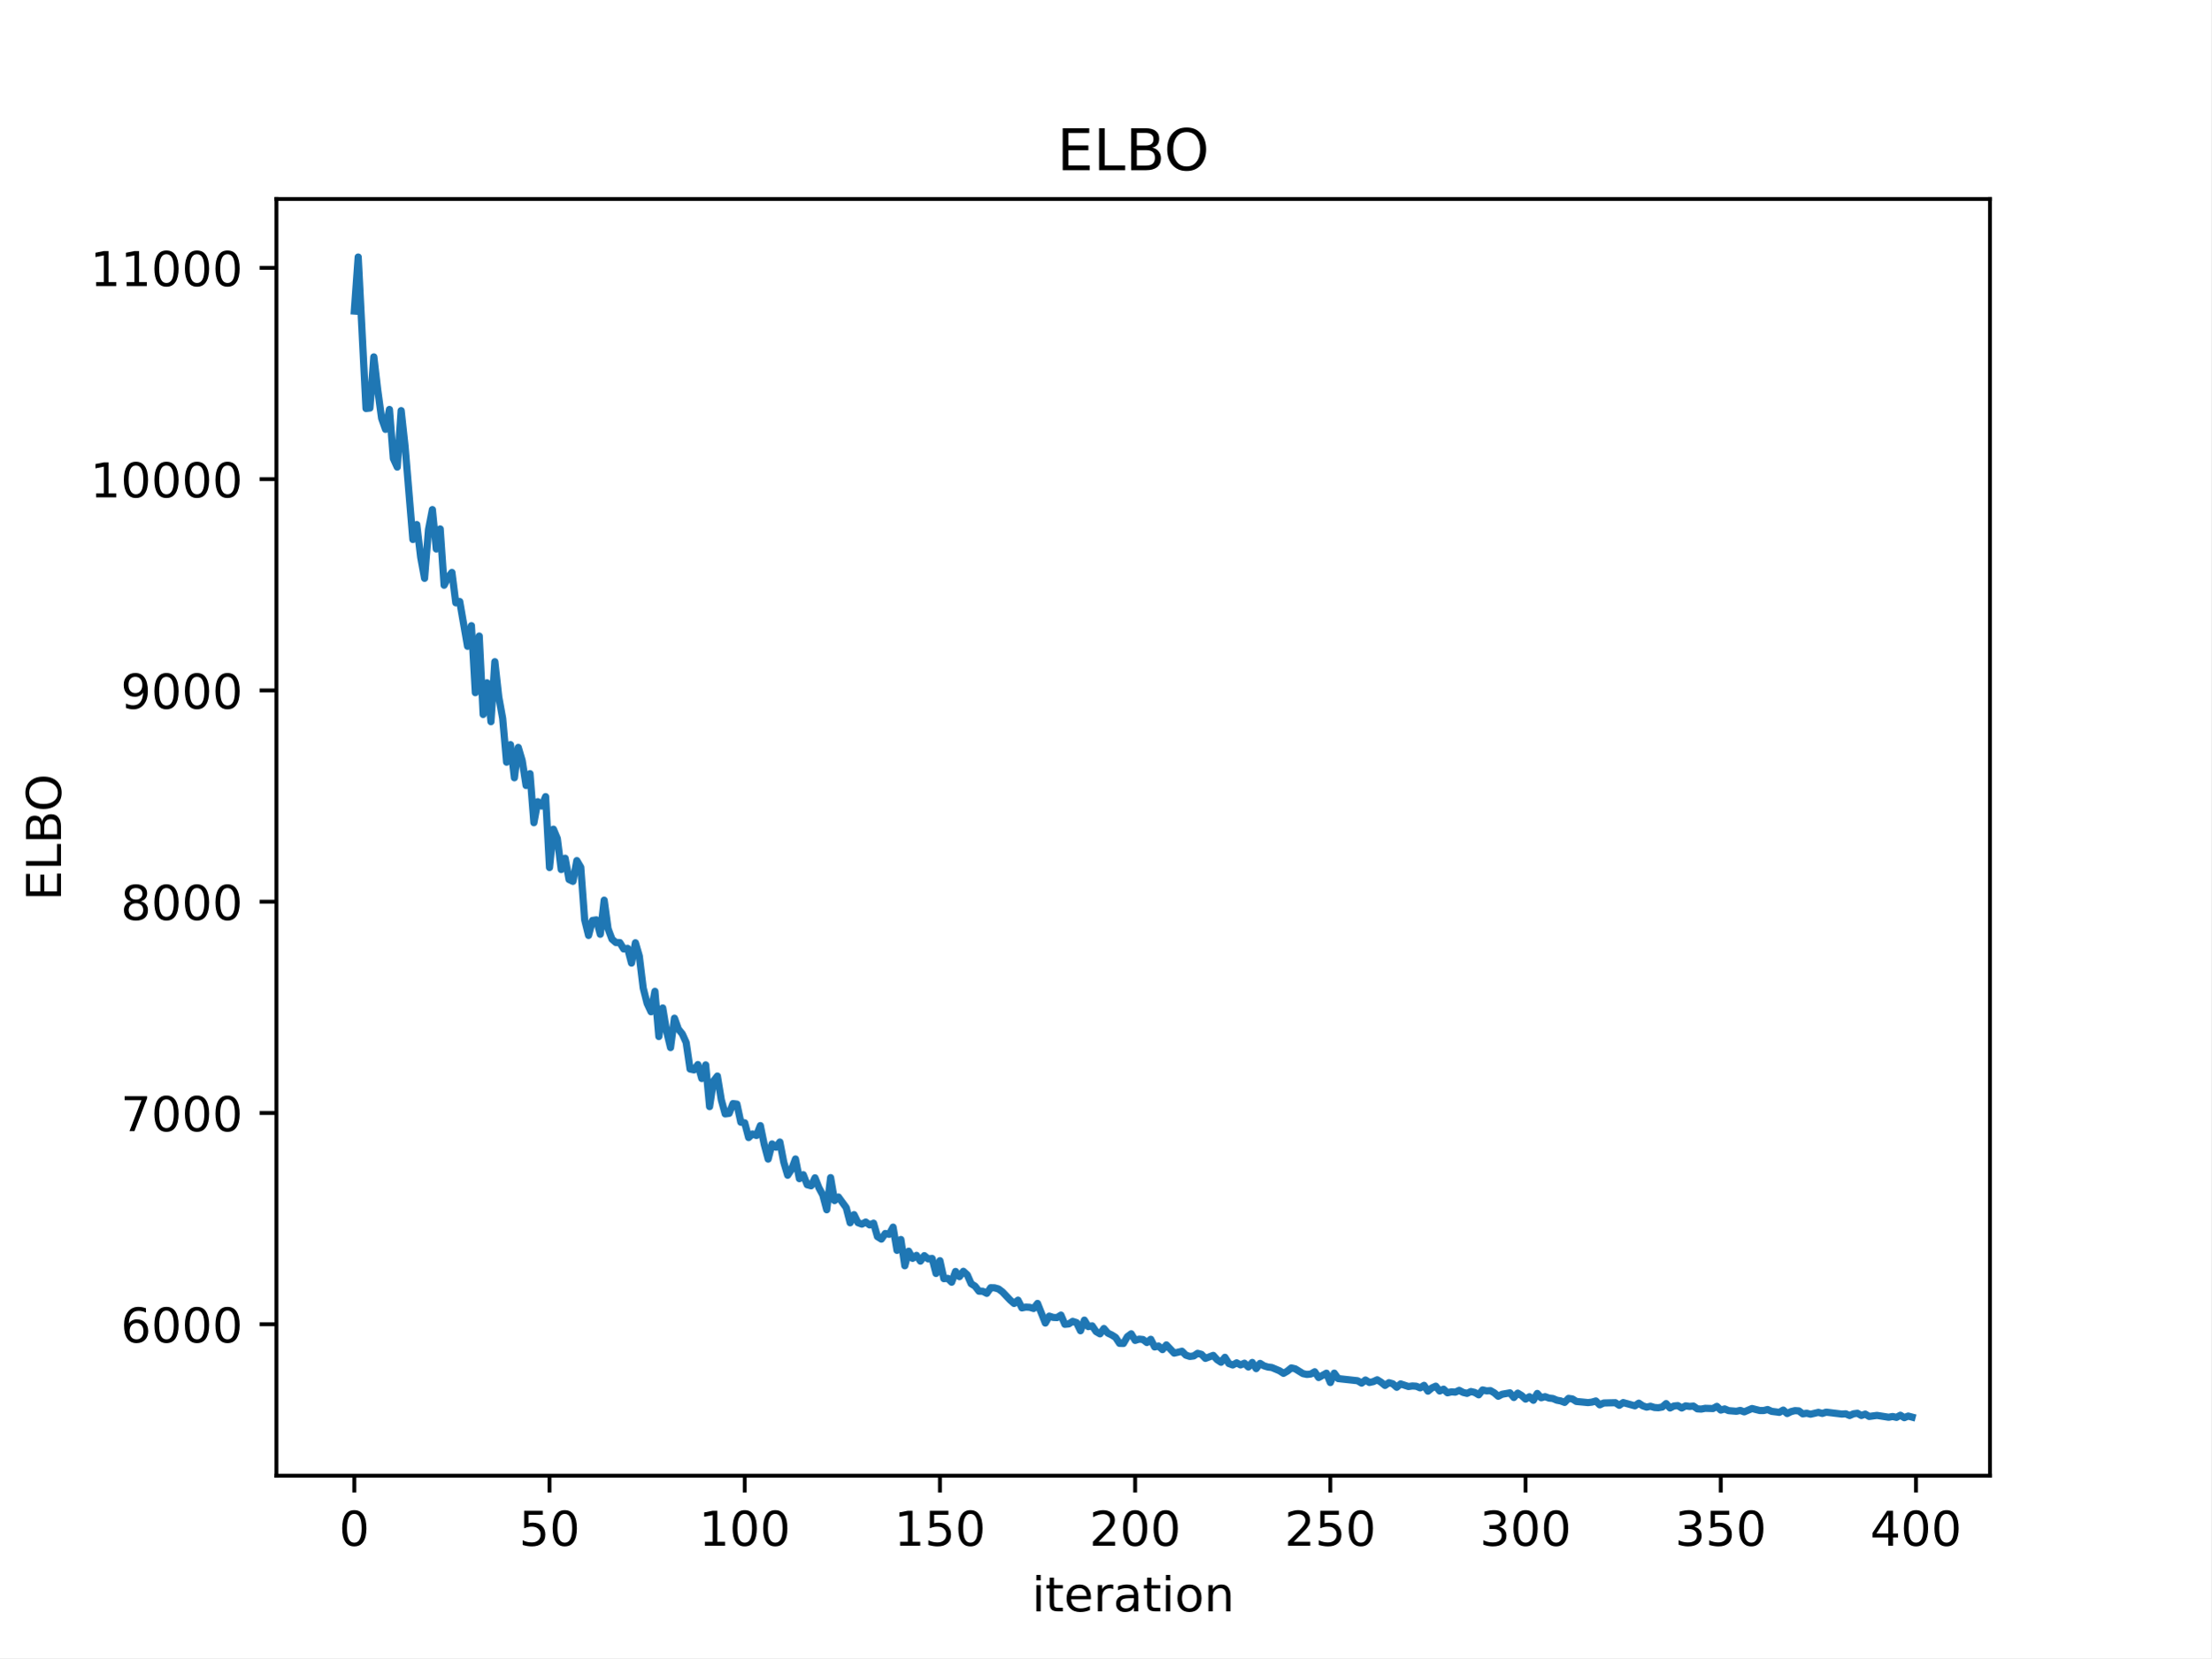
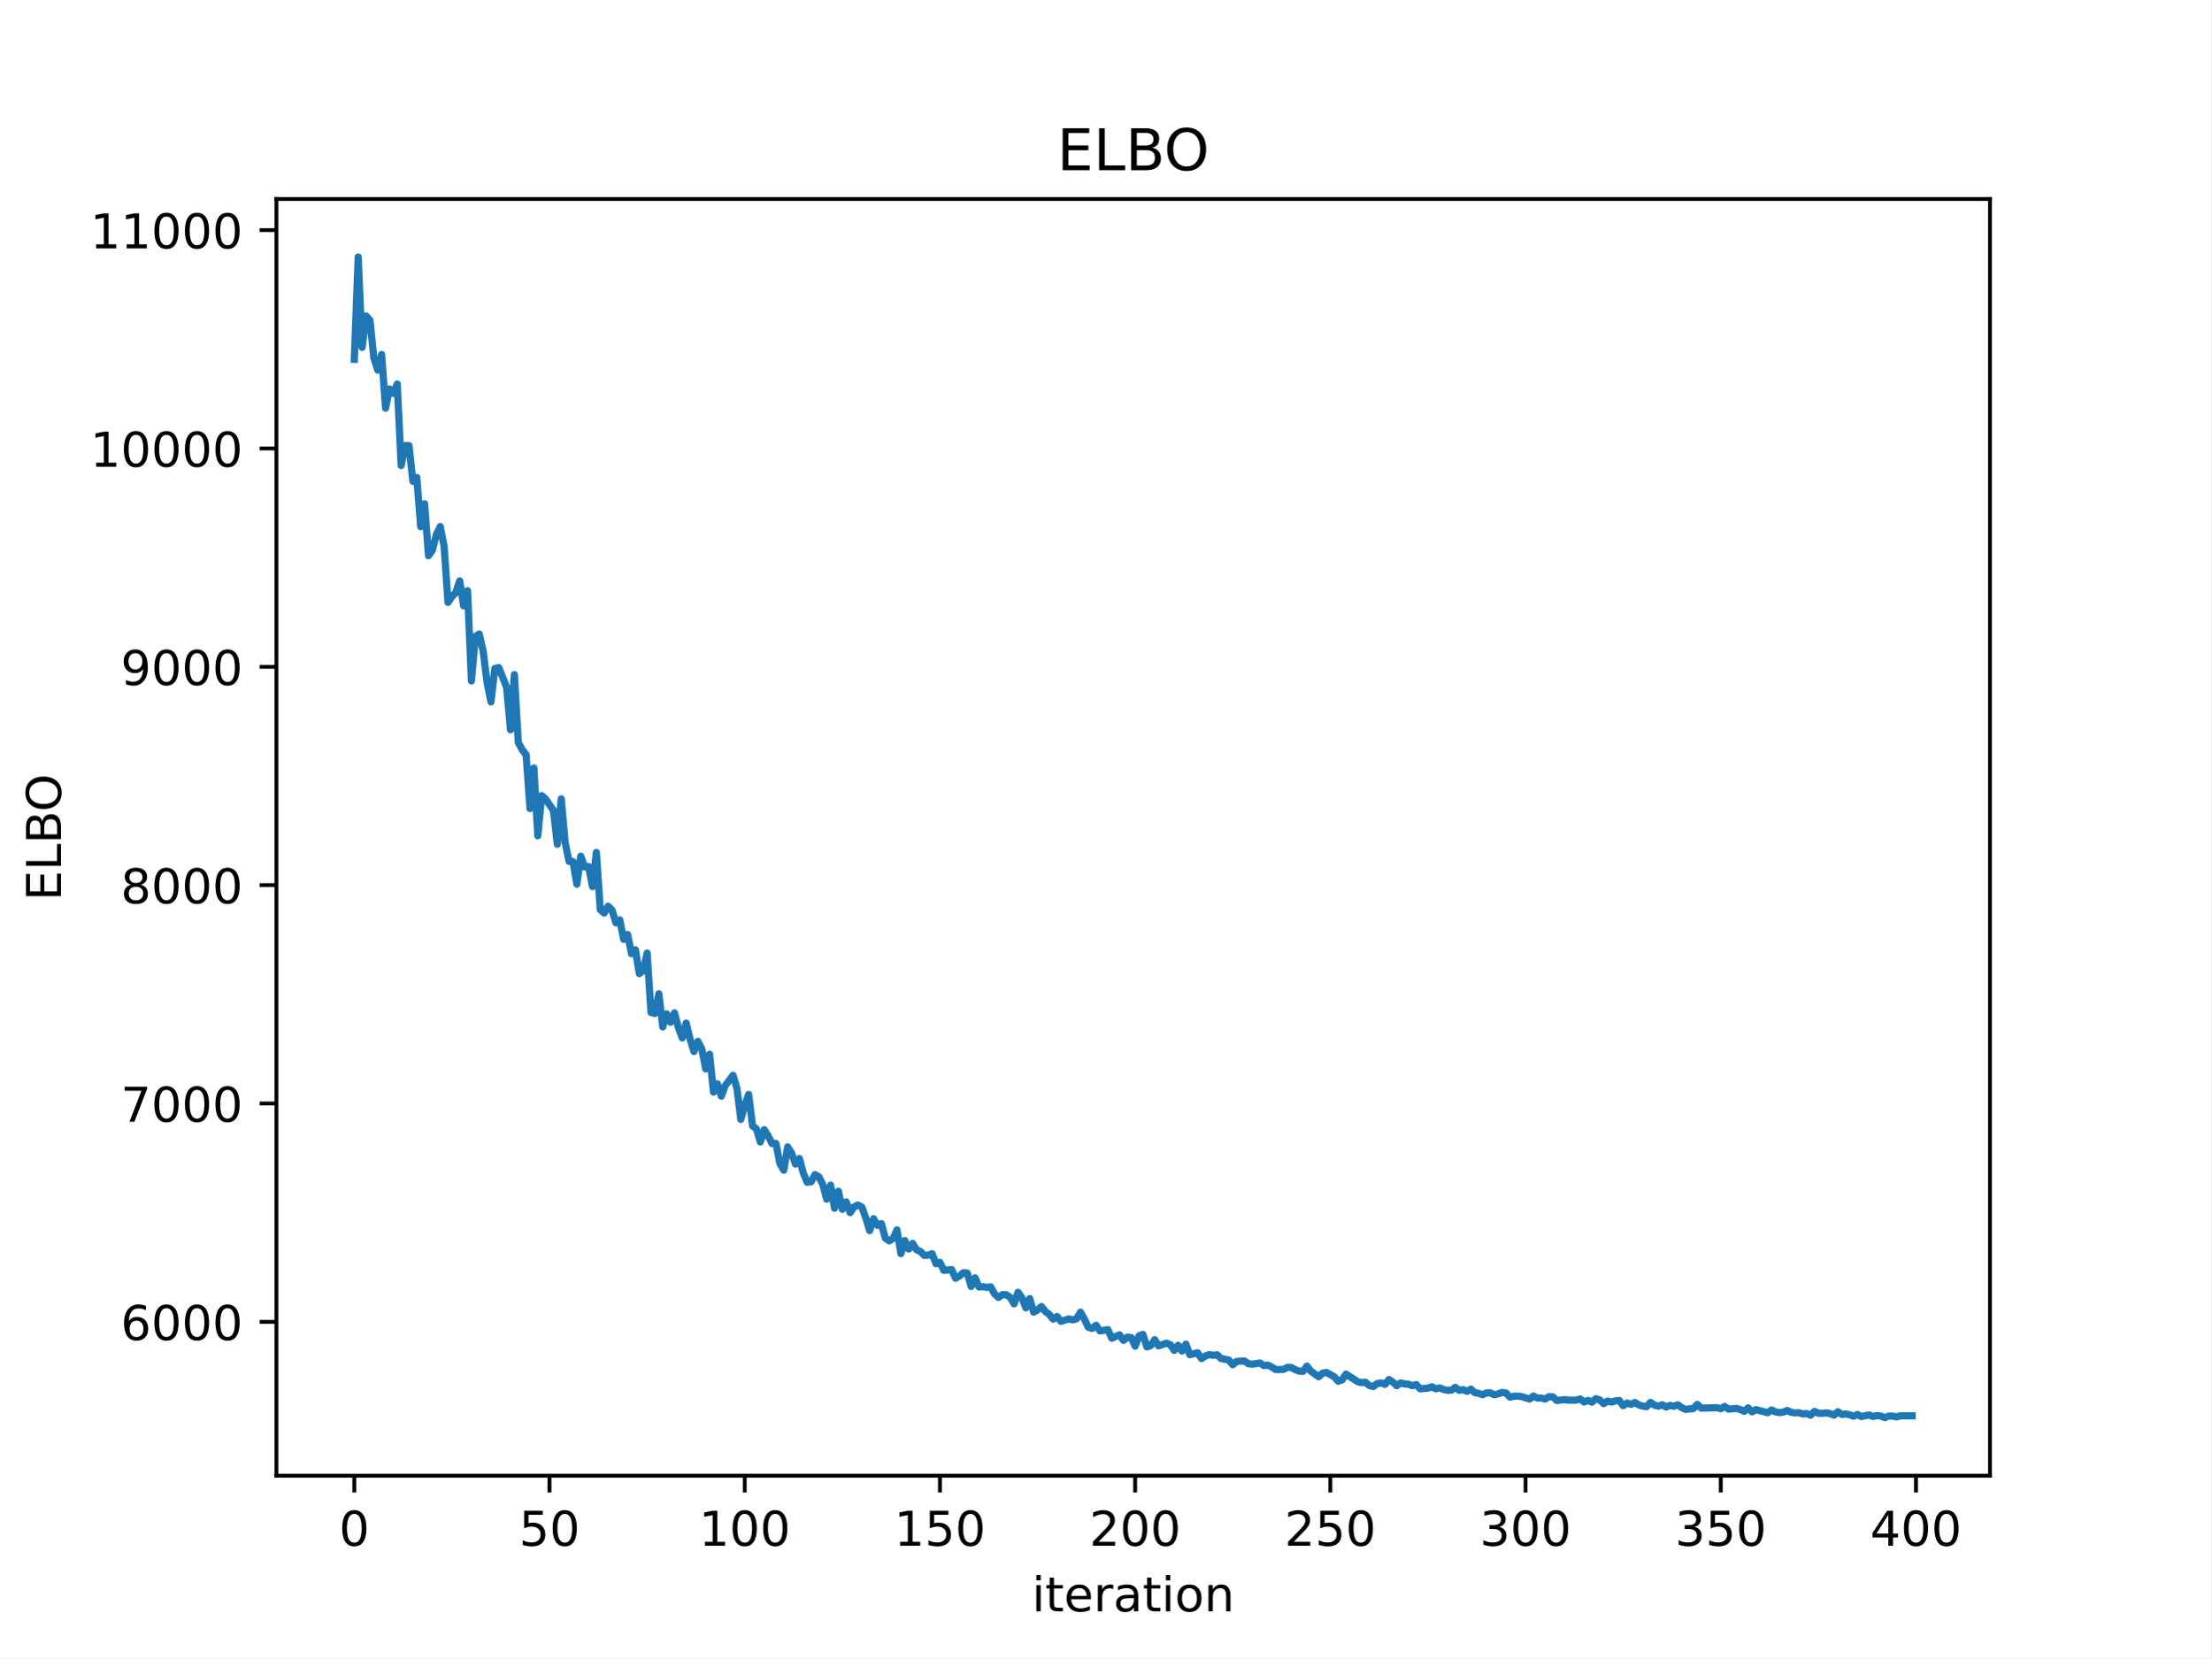
<svg xmlns="http://www.w3.org/2000/svg" xmlns:xlink="http://www.w3.org/1999/xlink" width="460.8pt" height="345.6pt" viewBox="0 0 460.8 345.6" version="1.1">
  <defs>
    <style type="text/css">*{stroke-linejoin: round; stroke-linecap: butt}</style>
  </defs>
  <g id="figure_1">
    <g id="patch_1">
      <path d="M 0 345.6  L 460.8 345.6  L 460.8 0  L 0 0  z " style="fill: #ffffff" />
    </g>
    <g id="axes_1">
      <g id="patch_2">
        <path d="M 57.6 307.584  L 414.72 307.584  L 414.72 41.472  L 57.6 41.472  z " style="fill: #ffffff" />
      </g>
      <g id="matplotlib.axis_1">
        <g id="xtick_1">
          <g id="line2d_1">
            <defs>
-               <path id="m4441c63e15" d="M 0 0  L 0 3.5  " style="stroke: #000000; stroke-width: 0.8" />
+               <path id="m86903466fd" d="M 0 0  L 0 3.5  " style="stroke: #000000; stroke-width: 0.8" />
            </defs>
            <g>
-               <use xlink:href="#m4441c63e15" x="73.833" y="307.584" style="stroke: #000000; stroke-width: 0.8" />
+               <use xlink:href="#m86903466fd" x="73.833" y="307.584" style="stroke: #000000; stroke-width: 0.8" />
            </g>
          </g>
          <g id="text_1">
            <g transform="translate(70.65148 322.1824) scale(0.1 -0.1)">
              <defs>
                <path id="DejaVuSans-30" d="M 2034 4250  Q 1547 4250 1301 3770  Q 1056 3291 1056 2328  Q 1056 1369 1301 889  Q 1547 409 2034 409  Q 2525 409 2770 889  Q 3016 1369 3016 2328  Q 3016 3291 2770 3770  Q 2525 4250 2034 4250  z M 2034 4750  Q 2819 4750 3233 4129  Q 3647 3509 3647 2328  Q 3647 1150 3233 529  Q 2819 -91 2034 -91  Q 1250 -91 836 529  Q 422 1150 422 2328  Q 422 3509 836 4129  Q 1250 4750 2034 4750  z " transform="scale(0.015625)" />
              </defs>
              <use xlink:href="#DejaVuSans-30" />
            </g>
          </g>
        </g>
        <g id="xtick_2">
          <g id="line2d_2">
            <g>
-               <use xlink:href="#m4441c63e15" x="114.516" y="307.584" style="stroke: #000000; stroke-width: 0.8" />
+               <use xlink:href="#m86903466fd" x="114.516" y="307.584" style="stroke: #000000; stroke-width: 0.8" />
            </g>
          </g>
          <g id="text_2">
            <g transform="translate(108.1538 322.1824) scale(0.1 -0.1)">
              <defs>
                <path id="DejaVuSans-35" d="M 691 4666  L 3169 4666  L 3169 4134  L 1269 4134  L 1269 2991  Q 1406 3038 1543 3061  Q 1681 3084 1819 3084  Q 2600 3084 3056 2656  Q 3513 2228 3513 1497  Q 3513 744 3044 326  Q 2575 -91 1722 -91  Q 1428 -91 1123 -41  Q 819 9 494 109  L 494 744  Q 775 591 1075 516  Q 1375 441 1709 441  Q 2250 441 2565 725  Q 2881 1009 2881 1497  Q 2881 1984 2565 2268  Q 2250 2553 1709 2553  Q 1456 2553 1204 2497  Q 953 2441 691 2322  L 691 4666  z " transform="scale(0.015625)" />
              </defs>
              <use xlink:href="#DejaVuSans-35" />
              <use xlink:href="#DejaVuSans-30" transform="translate(63.62305 0)" />
            </g>
          </g>
        </g>
        <g id="xtick_3">
          <g id="line2d_3">
            <g>
-               <use xlink:href="#m4441c63e15" x="155.2" y="307.584" style="stroke: #000000; stroke-width: 0.8" />
+               <use xlink:href="#m86903466fd" x="155.2" y="307.584" style="stroke: #000000; stroke-width: 0.8" />
            </g>
          </g>
          <g id="text_3">
            <g transform="translate(145.656 322.1824) scale(0.1 -0.1)">
              <defs>
                <path id="DejaVuSans-31" d="M 794 531  L 1825 531  L 1825 4091  L 703 3866  L 703 4441  L 1819 4666  L 2450 4666  L 2450 531  L 3481 531  L 3481 0  L 794 0  L 794 531  z " transform="scale(0.015625)" />
              </defs>
              <use xlink:href="#DejaVuSans-31" />
              <use xlink:href="#DejaVuSans-30" transform="translate(63.62305 0)" />
              <use xlink:href="#DejaVuSans-30" transform="translate(127.2461 0)" />
            </g>
          </g>
        </g>
        <g id="xtick_4">
          <g id="line2d_4">
            <g>
-               <use xlink:href="#m4441c63e15" x="195.883" y="307.584" style="stroke: #000000; stroke-width: 0.8" />
+               <use xlink:href="#m86903466fd" x="195.883" y="307.584" style="stroke: #000000; stroke-width: 0.8" />
            </g>
          </g>
          <g id="text_4">
            <g transform="translate(186.3396 322.1824) scale(0.1 -0.1)">
              <use xlink:href="#DejaVuSans-31" />
              <use xlink:href="#DejaVuSans-35" transform="translate(63.62305 0)" />
              <use xlink:href="#DejaVuSans-30" transform="translate(127.2461 0)" />
            </g>
          </g>
        </g>
        <g id="xtick_5">
          <g id="line2d_5">
            <g>
-               <use xlink:href="#m4441c63e15" x="236.567" y="307.584" style="stroke: #000000; stroke-width: 0.8" />
+               <use xlink:href="#m86903466fd" x="236.567" y="307.584" style="stroke: #000000; stroke-width: 0.8" />
            </g>
          </g>
          <g id="text_5">
            <g transform="translate(227.0231 322.1824) scale(0.1 -0.1)">
              <defs>
                <path id="DejaVuSans-32" d="M 1228 531  L 3431 531  L 3431 0  L 469 0  L 469 531  Q 828 903 1448 1529  Q 2069 2156 2228 2338  Q 2531 2678 2651 2914  Q 2772 3150 2772 3378  Q 2772 3750 2511 3984  Q 2250 4219 1831 4219  Q 1534 4219 1204 4116  Q 875 4013 500 3803  L 500 4441  Q 881 4594 1212 4672  Q 1544 4750 1819 4750  Q 2544 4750 2975 4387  Q 3406 4025 3406 3419  Q 3406 3131 3298 2873  Q 3191 2616 2906 2266  Q 2828 2175 2409 1742  Q 1991 1309 1228 531  z " transform="scale(0.015625)" />
              </defs>
              <use xlink:href="#DejaVuSans-32" />
              <use xlink:href="#DejaVuSans-30" transform="translate(63.62305 0)" />
              <use xlink:href="#DejaVuSans-30" transform="translate(127.2461 0)" />
            </g>
          </g>
        </g>
        <g id="xtick_6">
          <g id="line2d_6">
            <g>
-               <use xlink:href="#m4441c63e15" x="277.25" y="307.584" style="stroke: #000000; stroke-width: 0.8" />
+               <use xlink:href="#m86903466fd" x="277.25" y="307.584" style="stroke: #000000; stroke-width: 0.8" />
            </g>
          </g>
          <g id="text_6">
            <g transform="translate(267.7066 322.1824) scale(0.1 -0.1)">
              <use xlink:href="#DejaVuSans-32" />
              <use xlink:href="#DejaVuSans-35" transform="translate(63.62305 0)" />
              <use xlink:href="#DejaVuSans-30" transform="translate(127.2461 0)" />
            </g>
          </g>
        </g>
        <g id="xtick_7">
          <g id="line2d_7">
            <g>
-               <use xlink:href="#m4441c63e15" x="317.934" y="307.584" style="stroke: #000000; stroke-width: 0.8" />
+               <use xlink:href="#m86903466fd" x="317.934" y="307.584" style="stroke: #000000; stroke-width: 0.8" />
            </g>
          </g>
          <g id="text_7">
            <g transform="translate(308.3901 322.1824) scale(0.1 -0.1)">
              <defs>
                <path id="DejaVuSans-33" d="M 2597 2516  Q 3050 2419 3304 2112  Q 3559 1806 3559 1356  Q 3559 666 3084 287  Q 2609 -91 1734 -91  Q 1441 -91 1130 -33  Q 819 25 488 141  L 488 750  Q 750 597 1062 519  Q 1375 441 1716 441  Q 2309 441 2620 675  Q 2931 909 2931 1356  Q 2931 1769 2642 2001  Q 2353 2234 1838 2234  L 1294 2234  L 1294 2753  L 1863 2753  Q 2328 2753 2575 2939  Q 2822 3125 2822 3475  Q 2822 3834 2567 4026  Q 2313 4219 1838 4219  Q 1578 4219 1281 4162  Q 984 4106 628 3988  L 628 4550  Q 988 4650 1302 4700  Q 1616 4750 1894 4750  Q 2613 4750 3031 4423  Q 3450 4097 3450 3541  Q 3450 3153 3228 2886  Q 3006 2619 2597 2516  z " transform="scale(0.015625)" />
              </defs>
              <use xlink:href="#DejaVuSans-33" />
              <use xlink:href="#DejaVuSans-30" transform="translate(63.62305 0)" />
              <use xlink:href="#DejaVuSans-30" transform="translate(127.2461 0)" />
            </g>
          </g>
        </g>
        <g id="xtick_8">
          <g id="line2d_8">
            <g>
-               <use xlink:href="#m4441c63e15" x="358.617" y="307.584" style="stroke: #000000; stroke-width: 0.8" />
+               <use xlink:href="#m86903466fd" x="358.617" y="307.584" style="stroke: #000000; stroke-width: 0.8" />
            </g>
          </g>
          <g id="text_8">
            <g transform="translate(349.0737 322.1824) scale(0.1 -0.1)">
              <use xlink:href="#DejaVuSans-33" />
              <use xlink:href="#DejaVuSans-35" transform="translate(63.62305 0)" />
              <use xlink:href="#DejaVuSans-30" transform="translate(127.2461 0)" />
            </g>
          </g>
        </g>
        <g id="xtick_9">
          <g id="line2d_9">
            <g>
-               <use xlink:href="#m4441c63e15" x="399.301" y="307.584" style="stroke: #000000; stroke-width: 0.8" />
+               <use xlink:href="#m86903466fd" x="399.301" y="307.584" style="stroke: #000000; stroke-width: 0.8" />
            </g>
          </g>
          <g id="text_9">
            <g transform="translate(389.7572 322.1824) scale(0.1 -0.1)">
              <defs>
                <path id="DejaVuSans-34" d="M 2419 4116  L 825 1625  L 2419 1625  L 2419 4116  z M 2253 4666  L 3047 4666  L 3047 1625  L 3713 1625  L 3713 1100  L 3047 1100  L 3047 0  L 2419 0  L 2419 1100  L 313 1100  L 313 1709  L 2253 4666  z " transform="scale(0.015625)" />
              </defs>
              <use xlink:href="#DejaVuSans-34" />
              <use xlink:href="#DejaVuSans-30" transform="translate(63.62305 0)" />
              <use xlink:href="#DejaVuSans-30" transform="translate(127.2461 0)" />
            </g>
          </g>
        </g>
        <g id="text_10">
          <g transform="translate(215.0373 335.8606) scale(0.1 -0.1)">
            <defs>
              <path id="DejaVuSans-69" d="M 603 3500  L 1178 3500  L 1178 0  L 603 0  L 603 3500  z M 603 4863  L 1178 4863  L 1178 4134  L 603 4134  L 603 4863  z " transform="scale(0.015625)" />
              <path id="DejaVuSans-74" d="M 1172 4494  L 1172 3500  L 2356 3500  L 2356 3053  L 1172 3053  L 1172 1153  Q 1172 725 1289 603  Q 1406 481 1766 481  L 2356 481  L 2356 0  L 1766 0  Q 1100 0 847 248  Q 594 497 594 1153  L 594 3053  L 172 3053  L 172 3500  L 594 3500  L 594 4494  L 1172 4494  z " transform="scale(0.015625)" />
              <path id="DejaVuSans-65" d="M 3597 1894  L 3597 1613  L 953 1613  Q 991 1019 1311 708  Q 1631 397 2203 397  Q 2534 397 2845 478  Q 3156 559 3463 722  L 3463 178  Q 3153 47 2828 -22  Q 2503 -91 2169 -91  Q 1331 -91 842 396  Q 353 884 353 1716  Q 353 2575 817 3079  Q 1281 3584 2069 3584  Q 2775 3584 3186 3129  Q 3597 2675 3597 1894  z M 3022 2063  Q 3016 2534 2758 2815  Q 2500 3097 2075 3097  Q 1594 3097 1305 2825  Q 1016 2553 972 2059  L 3022 2063  z " transform="scale(0.015625)" />
              <path id="DejaVuSans-72" d="M 2631 2963  Q 2534 3019 2420 3045  Q 2306 3072 2169 3072  Q 1681 3072 1420 2755  Q 1159 2438 1159 1844  L 1159 0  L 581 0  L 581 3500  L 1159 3500  L 1159 2956  Q 1341 3275 1631 3429  Q 1922 3584 2338 3584  Q 2397 3584 2469 3576  Q 2541 3569 2628 3553  L 2631 2963  z " transform="scale(0.015625)" />
              <path id="DejaVuSans-61" d="M 2194 1759  Q 1497 1759 1228 1600  Q 959 1441 959 1056  Q 959 750 1161 570  Q 1363 391 1709 391  Q 2188 391 2477 730  Q 2766 1069 2766 1631  L 2766 1759  L 2194 1759  z M 3341 1997  L 3341 0  L 2766 0  L 2766 531  Q 2569 213 2275 61  Q 1981 -91 1556 -91  Q 1019 -91 701 211  Q 384 513 384 1019  Q 384 1609 779 1909  Q 1175 2209 1959 2209  L 2766 2209  L 2766 2266  Q 2766 2663 2505 2880  Q 2244 3097 1772 3097  Q 1472 3097 1187 3025  Q 903 2953 641 2809  L 641 3341  Q 956 3463 1253 3523  Q 1550 3584 1831 3584  Q 2591 3584 2966 3190  Q 3341 2797 3341 1997  z " transform="scale(0.015625)" />
              <path id="DejaVuSans-6f" d="M 1959 3097  Q 1497 3097 1228 2736  Q 959 2375 959 1747  Q 959 1119 1226 758  Q 1494 397 1959 397  Q 2419 397 2687 759  Q 2956 1122 2956 1747  Q 2956 2369 2687 2733  Q 2419 3097 1959 3097  z M 1959 3584  Q 2709 3584 3137 3096  Q 3566 2609 3566 1747  Q 3566 888 3137 398  Q 2709 -91 1959 -91  Q 1206 -91 779 398  Q 353 888 353 1747  Q 353 2609 779 3096  Q 1206 3584 1959 3584  z " transform="scale(0.015625)" />
              <path id="DejaVuSans-6e" d="M 3513 2113  L 3513 0  L 2938 0  L 2938 2094  Q 2938 2591 2744 2837  Q 2550 3084 2163 3084  Q 1697 3084 1428 2787  Q 1159 2491 1159 1978  L 1159 0  L 581 0  L 581 3500  L 1159 3500  L 1159 2956  Q 1366 3272 1645 3428  Q 1925 3584 2291 3584  Q 2894 3584 3203 3211  Q 3513 2838 3513 2113  z " transform="scale(0.015625)" />
            </defs>
            <use xlink:href="#DejaVuSans-69" />
            <use xlink:href="#DejaVuSans-74" transform="translate(27.7832 0)" />
            <use xlink:href="#DejaVuSans-65" transform="translate(66.99219 0)" />
            <use xlink:href="#DejaVuSans-72" transform="translate(128.5156 0)" />
            <use xlink:href="#DejaVuSans-61" transform="translate(169.6289 0)" />
            <use xlink:href="#DejaVuSans-74" transform="translate(230.9082 0)" />
            <use xlink:href="#DejaVuSans-69" transform="translate(270.1172 0)" />
            <use xlink:href="#DejaVuSans-6f" transform="translate(297.9004 0)" />
            <use xlink:href="#DejaVuSans-6e" transform="translate(359.082 0)" />
          </g>
        </g>
      </g>
      <g id="matplotlib.axis_2">
        <g id="ytick_1">
          <g id="line2d_10">
            <defs>
-               <path id="m7ad198a398" d="M 0 0  L -3.5 0  " style="stroke: #000000; stroke-width: 0.8" />
+               <path id="m0463a5e25a" d="M 0 0  L -3.5 0  " style="stroke: #000000; stroke-width: 0.8" />
            </defs>
            <g>
-               <use xlink:href="#m7ad198a398" x="57.6" y="276.015" style="stroke: #000000; stroke-width: 0.8" />
+               <use xlink:href="#m0463a5e25a" x="57.6" y="275.512" style="stroke: #000000; stroke-width: 0.8" />
            </g>
          </g>
          <g id="text_11">
-             <g transform="translate(25.15 279.8142) scale(0.1 -0.1)">
+             <g transform="translate(25.15 279.3113) scale(0.1 -0.1)">
              <defs>
                <path id="DejaVuSans-36" d="M 2113 2584  Q 1688 2584 1439 2293  Q 1191 2003 1191 1497  Q 1191 994 1439 701  Q 1688 409 2113 409  Q 2538 409 2786 701  Q 3034 994 3034 1497  Q 3034 2003 2786 2293  Q 2538 2584 2113 2584  z M 3366 4563  L 3366 3988  Q 3128 4100 2886 4159  Q 2644 4219 2406 4219  Q 1781 4219 1451 3797  Q 1122 3375 1075 2522  Q 1259 2794 1537 2939  Q 1816 3084 2150 3084  Q 2853 3084 3261 2657  Q 3669 2231 3669 1497  Q 3669 778 3244 343  Q 2819 -91 2113 -91  Q 1303 -91 875 529  Q 447 1150 447 2328  Q 447 3434 972 4092  Q 1497 4750 2381 4750  Q 2619 4750 2861 4703  Q 3103 4656 3366 4563  z " transform="scale(0.015625)" />
              </defs>
              <use xlink:href="#DejaVuSans-36" />
              <use xlink:href="#DejaVuSans-30" transform="translate(63.62305 0)" />
              <use xlink:href="#DejaVuSans-30" transform="translate(127.2461 0)" />
              <use xlink:href="#DejaVuSans-30" transform="translate(190.8691 0)" />
            </g>
          </g>
        </g>
        <g id="ytick_2">
          <g id="line2d_11">
            <g>
-               <use xlink:href="#m7ad198a398" x="57.6" y="231.976" style="stroke: #000000; stroke-width: 0.8" />
+               <use xlink:href="#m0463a5e25a" x="57.6" y="230.001" style="stroke: #000000; stroke-width: 0.8" />
            </g>
          </g>
          <g id="text_12">
-             <g transform="translate(25.15 235.7749) scale(0.1 -0.1)">
+             <g transform="translate(25.15 233.8002) scale(0.1 -0.1)">
              <defs>
                <path id="DejaVuSans-37" d="M 525 4666  L 3525 4666  L 3525 4397  L 1831 0  L 1172 0  L 2766 4134  L 525 4134  L 525 4666  z " transform="scale(0.015625)" />
              </defs>
              <use xlink:href="#DejaVuSans-37" />
              <use xlink:href="#DejaVuSans-30" transform="translate(63.62305 0)" />
              <use xlink:href="#DejaVuSans-30" transform="translate(127.2461 0)" />
              <use xlink:href="#DejaVuSans-30" transform="translate(190.8691 0)" />
            </g>
          </g>
        </g>
        <g id="ytick_3">
          <g id="line2d_12">
            <g>
-               <use xlink:href="#m7ad198a398" x="57.6" y="187.936" style="stroke: #000000; stroke-width: 0.8" />
+               <use xlink:href="#m0463a5e25a" x="57.6" y="184.49" style="stroke: #000000; stroke-width: 0.8" />
            </g>
          </g>
          <g id="text_13">
-             <g transform="translate(25.15 191.7357) scale(0.1 -0.1)">
+             <g transform="translate(25.15 188.2892) scale(0.1 -0.1)">
              <defs>
                <path id="DejaVuSans-38" d="M 2034 2216  Q 1584 2216 1326 1975  Q 1069 1734 1069 1313  Q 1069 891 1326 650  Q 1584 409 2034 409  Q 2484 409 2743 651  Q 3003 894 3003 1313  Q 3003 1734 2745 1975  Q 2488 2216 2034 2216  z M 1403 2484  Q 997 2584 770 2862  Q 544 3141 544 3541  Q 544 4100 942 4425  Q 1341 4750 2034 4750  Q 2731 4750 3128 4425  Q 3525 4100 3525 3541  Q 3525 3141 3298 2862  Q 3072 2584 2669 2484  Q 3125 2378 3379 2068  Q 3634 1759 3634 1313  Q 3634 634 3220 271  Q 2806 -91 2034 -91  Q 1263 -91 848 271  Q 434 634 434 1313  Q 434 1759 690 2068  Q 947 2378 1403 2484  z M 1172 3481  Q 1172 3119 1398 2916  Q 1625 2713 2034 2713  Q 2441 2713 2670 2916  Q 2900 3119 2900 3481  Q 2900 3844 2670 4047  Q 2441 4250 2034 4250  Q 1625 4250 1398 4047  Q 1172 3844 1172 3481  z " transform="scale(0.015625)" />
              </defs>
              <use xlink:href="#DejaVuSans-38" />
              <use xlink:href="#DejaVuSans-30" transform="translate(63.62305 0)" />
              <use xlink:href="#DejaVuSans-30" transform="translate(127.2461 0)" />
              <use xlink:href="#DejaVuSans-30" transform="translate(190.8691 0)" />
            </g>
          </g>
        </g>
        <g id="ytick_4">
          <g id="line2d_13">
            <g>
-               <use xlink:href="#m7ad198a398" x="57.6" y="143.897" style="stroke: #000000; stroke-width: 0.8" />
+               <use xlink:href="#m0463a5e25a" x="57.6" y="138.979" style="stroke: #000000; stroke-width: 0.8" />
            </g>
          </g>
          <g id="text_14">
-             <g transform="translate(25.15 147.6964) scale(0.1 -0.1)">
+             <g transform="translate(25.15 142.7781) scale(0.1 -0.1)">
              <defs>
                <path id="DejaVuSans-39" d="M 703 97  L 703 672  Q 941 559 1184 500  Q 1428 441 1663 441  Q 2288 441 2617 861  Q 2947 1281 2994 2138  Q 2813 1869 2534 1725  Q 2256 1581 1919 1581  Q 1219 1581 811 2004  Q 403 2428 403 3163  Q 403 3881 828 4315  Q 1253 4750 1959 4750  Q 2769 4750 3195 4129  Q 3622 3509 3622 2328  Q 3622 1225 3098 567  Q 2575 -91 1691 -91  Q 1453 -91 1209 -44  Q 966 3 703 97  z M 1959 2075  Q 2384 2075 2632 2365  Q 2881 2656 2881 3163  Q 2881 3666 2632 3958  Q 2384 4250 1959 4250  Q 1534 4250 1286 3958  Q 1038 3666 1038 3163  Q 1038 2656 1286 2365  Q 1534 2075 1959 2075  z " transform="scale(0.015625)" />
              </defs>
              <use xlink:href="#DejaVuSans-39" />
              <use xlink:href="#DejaVuSans-30" transform="translate(63.62305 0)" />
              <use xlink:href="#DejaVuSans-30" transform="translate(127.2461 0)" />
              <use xlink:href="#DejaVuSans-30" transform="translate(190.8691 0)" />
            </g>
          </g>
        </g>
        <g id="ytick_5">
          <g id="line2d_14">
            <g>
-               <use xlink:href="#m7ad198a398" x="57.6" y="99.858" style="stroke: #000000; stroke-width: 0.8" />
+               <use xlink:href="#m0463a5e25a" x="57.6" y="93.468" style="stroke: #000000; stroke-width: 0.8" />
            </g>
          </g>
          <g id="text_15">
-             <g transform="translate(18.7875 103.6572) scale(0.1 -0.1)">
+             <g transform="translate(18.7875 97.26698) scale(0.1 -0.1)">
              <use xlink:href="#DejaVuSans-31" />
              <use xlink:href="#DejaVuSans-30" transform="translate(63.62305 0)" />
              <use xlink:href="#DejaVuSans-30" transform="translate(127.2461 0)" />
              <use xlink:href="#DejaVuSans-30" transform="translate(190.8691 0)" />
              <use xlink:href="#DejaVuSans-30" transform="translate(254.4922 0)" />
            </g>
          </g>
        </g>
        <g id="ytick_6">
          <g id="line2d_15">
            <g>
-               <use xlink:href="#m7ad198a398" x="57.6" y="55.819" style="stroke: #000000; stroke-width: 0.8" />
+               <use xlink:href="#m0463a5e25a" x="57.6" y="47.957" style="stroke: #000000; stroke-width: 0.8" />
            </g>
          </g>
          <g id="text_16">
-             <g transform="translate(18.7875 59.61795) scale(0.1 -0.1)">
+             <g transform="translate(18.7875 51.75589) scale(0.1 -0.1)">
              <use xlink:href="#DejaVuSans-31" />
              <use xlink:href="#DejaVuSans-31" transform="translate(63.62305 0)" />
              <use xlink:href="#DejaVuSans-30" transform="translate(127.2461 0)" />
              <use xlink:href="#DejaVuSans-30" transform="translate(190.8691 0)" />
              <use xlink:href="#DejaVuSans-30" transform="translate(254.4922 0)" />
            </g>
          </g>
        </g>
        <g id="text_17">
          <g transform="translate(12.70781 187.7522) rotate(-90) scale(0.1 -0.1)">
            <defs>
              <path id="DejaVuSans-45" d="M 628 4666  L 3578 4666  L 3578 4134  L 1259 4134  L 1259 2753  L 3481 2753  L 3481 2222  L 1259 2222  L 1259 531  L 3634 531  L 3634 0  L 628 0  L 628 4666  z " transform="scale(0.015625)" />
              <path id="DejaVuSans-4c" d="M 628 4666  L 1259 4666  L 1259 531  L 3531 531  L 3531 0  L 628 0  L 628 4666  z " transform="scale(0.015625)" />
              <path id="DejaVuSans-42" d="M 1259 2228  L 1259 519  L 2272 519  Q 2781 519 3026 730  Q 3272 941 3272 1375  Q 3272 1813 3026 2020  Q 2781 2228 2272 2228  L 1259 2228  z M 1259 4147  L 1259 2741  L 2194 2741  Q 2656 2741 2882 2914  Q 3109 3088 3109 3444  Q 3109 3797 2882 3972  Q 2656 4147 2194 4147  L 1259 4147  z M 628 4666  L 2241 4666  Q 2963 4666 3353 4366  Q 3744 4066 3744 3513  Q 3744 3084 3544 2831  Q 3344 2578 2956 2516  Q 3422 2416 3680 2098  Q 3938 1781 3938 1306  Q 3938 681 3513 340  Q 3088 0 2303 0  L 628 0  L 628 4666  z " transform="scale(0.015625)" />
              <path id="DejaVuSans-4f" d="M 2522 4238  Q 1834 4238 1429 3725  Q 1025 3213 1025 2328  Q 1025 1447 1429 934  Q 1834 422 2522 422  Q 3209 422 3611 934  Q 4013 1447 4013 2328  Q 4013 3213 3611 3725  Q 3209 4238 2522 4238  z M 2522 4750  Q 3503 4750 4090 4092  Q 4678 3434 4678 2328  Q 4678 1225 4090 567  Q 3503 -91 2522 -91  Q 1538 -91 948 565  Q 359 1222 359 2328  Q 359 3434 948 4092  Q 1538 4750 2522 4750  z " transform="scale(0.015625)" />
            </defs>
            <use xlink:href="#DejaVuSans-45" />
            <use xlink:href="#DejaVuSans-4c" transform="translate(63.18359 0)" />
            <use xlink:href="#DejaVuSans-42" transform="translate(118.8965 0)" />
            <use xlink:href="#DejaVuSans-4f" transform="translate(185.75 0)" />
          </g>
        </g>
      </g>
      <g id="line2d_16">
-         <path d="M 73.833 64.826  L 74.646 53.568  L 76.274 85.139  L 77.087 85.047  L 77.901 74.383  L 78.715 81.285  L 79.528 87.207  L 80.342 89.49  L 81.156 85.342  L 81.969 95.571  L 82.783 97.351  L 83.597 85.584  L 84.41 92.986  L 86.038 112.442  L 86.851 109.335  L 87.665 116.153  L 88.479 120.54  L 89.292 110.386  L 90.106 106.217  L 90.92 114.428  L 91.733 110.244  L 92.547 121.978  L 93.361 120.358  L 94.174 119.308  L 94.988 125.644  L 95.802 125.372  L 97.429 134.702  L 98.243 130.403  L 99.057 144.376  L 99.87 132.569  L 100.684 148.918  L 101.498 142.321  L 102.311 150.418  L 103.125 137.917  L 103.939 145.266  L 104.752 149.73  L 105.566 158.86  L 106.38 155.207  L 107.193 162.115  L 108.007 155.781  L 108.821 158.532  L 109.634 163.724  L 110.448 161.256  L 111.262 171.479  L 112.075 167.098  L 112.889 167.999  L 113.703 166.04  L 114.516 180.823  L 115.33 172.827  L 116.144 174.775  L 116.957 181.24  L 117.771 178.879  L 118.585 183.319  L 119.398 183.704  L 120.212 179.375  L 121.026 180.768  L 121.839 191.698  L 122.653 194.974  L 123.467 191.849  L 124.28 191.729  L 125.094 194.732  L 125.908 187.627  L 126.721 193.588  L 127.535 195.754  L 128.349 196.45  L 129.162 196.456  L 129.976 197.796  L 130.79 197.66  L 131.603 200.741  L 132.417 196.502  L 133.231 199.285  L 134.044 205.956  L 134.858 209.135  L 135.672 210.883  L 136.485 206.631  L 137.299 216.046  L 138.113 210.095  L 138.926 215.011  L 139.74 218.357  L 140.554 212.219  L 141.367 214.487  L 142.181 215.499  L 142.995 217.291  L 143.808 222.825  L 144.622 223.004  L 145.436 221.886  L 146.249 224.802  L 147.063 221.957  L 147.877 230.659  L 148.69 225.346  L 149.504 224.285  L 150.318 229.244  L 151.131 232.179  L 151.945 232.065  L 152.759 230.021  L 153.572 230.127  L 154.386 233.908  L 155.2 234.031  L 156.013 237.111  L 156.827 236.35  L 157.641 236.673  L 158.454 234.614  L 159.268 238.553  L 160.082 241.593  L 160.895 238.431  L 161.709 239.12  L 162.523 238.034  L 163.336 242.24  L 164.15 244.96  L 164.964 243.717  L 165.777 241.57  L 166.591 245.674  L 167.405 244.851  L 168.219 246.943  L 169.032 247.162  L 169.846 245.498  L 170.66 247.57  L 171.473 249.084  L 172.287 252.153  L 173.101 245.457  L 173.914 250.253  L 174.728 249.493  L 176.355 251.72  L 177.169 254.871  L 177.983 253.175  L 178.796 254.844  L 179.61 255.15  L 180.424 254.718  L 181.237 255.32  L 182.051 254.953  L 182.865 257.76  L 183.678 258.274  L 184.492 257.097  L 185.306 257.267  L 186.119 255.772  L 186.933 260.618  L 187.747 258.353  L 188.56 263.831  L 189.374 260.793  L 190.188 262.285  L 191.001 261.658  L 191.815 262.864  L 192.629 261.719  L 193.442 262.406  L 194.256 262.307  L 195.07 265.434  L 195.883 262.771  L 196.697 266.513  L 197.511 266.445  L 198.324 267.259  L 199.138 265.012  L 199.952 266.096  L 200.765 264.98  L 201.579 265.718  L 202.393 267.573  L 203.206 268.079  L 204.02 269.136  L 204.834 269.153  L 205.647 269.58  L 206.461 268.406  L 207.275 268.427  L 208.088 268.659  L 208.902 269.268  L 210.529 270.981  L 211.343 271.685  L 212.157 271.001  L 212.97 272.608  L 213.784 272.446  L 214.598 272.491  L 215.411 272.736  L 216.225 271.674  L 217.852 275.769  L 218.666 274.32  L 219.48 274.592  L 220.293 274.629  L 221.107 274.112  L 221.921 276.031  L 222.734 275.946  L 223.548 275.416  L 224.362 275.683  L 225.175 277.375  L 225.989 275.159  L 226.803 276.51  L 227.616 276.355  L 228.43 277.548  L 229.244 278.021  L 230.057 276.908  L 230.871 277.863  L 231.685 278.251  L 232.498 278.765  L 233.312 280.001  L 234.126 280.026  L 234.939 278.612  L 235.753 278.012  L 236.567 279.387  L 237.381 279.118  L 238.194 279.197  L 239.008 279.829  L 239.822 279.149  L 240.635 280.749  L 241.449 280.562  L 242.263 281.303  L 243.076 280.324  L 244.704 282.04  L 246.331 281.65  L 247.145 282.461  L 247.958 282.727  L 248.772 282.624  L 249.586 282.076  L 250.399 282.299  L 251.213 283.133  L 252.84 282.504  L 253.654 283.409  L 254.468 283.942  L 255.281 282.906  L 256.095 284.205  L 256.909 284.51  L 257.722 284.061  L 258.536 284.501  L 259.35 284.135  L 260.163 284.93  L 260.977 283.976  L 261.791 285.267  L 262.604 284.177  L 263.418 284.687  L 264.232 284.939  L 265.045 285.035  L 266.673 285.722  L 267.486 286.251  L 268.3 285.781  L 269.114 285.121  L 269.927 285.307  L 271.555 286.313  L 272.368 286.48  L 273.182 286.395  L 273.996 285.926  L 274.809 287.125  L 276.437 286.219  L 277.25 288.174  L 278.064 286.207  L 278.878 287.344  L 282.946 287.794  L 283.76 288.29  L 284.573 287.637  L 285.387 288.157  L 286.201 287.974  L 287.014 287.594  L 287.828 288.106  L 288.642 288.772  L 289.455 288.2  L 290.269 288.431  L 291.083 289.15  L 291.896 288.454  L 293.524 288.997  L 294.337 288.881  L 295.151 288.933  L 295.965 289.28  L 296.778 288.75  L 297.592 289.967  L 298.406 289.295  L 299.219 288.921  L 300.033 289.935  L 300.847 289.55  L 301.66 290.306  L 302.474 290.106  L 303.288 290.17  L 304.101 289.797  L 304.915 290.227  L 305.729 290.428  L 306.543 290.04  L 307.356 290.237  L 308.17 290.731  L 308.984 289.709  L 309.797 289.908  L 310.611 289.852  L 311.425 290.32  L 312.238 291.03  L 313.052 290.607  L 314.679 290.315  L 315.493 291.289  L 316.307 290.376  L 317.12 290.878  L 317.934 291.623  L 318.748 291.121  L 319.561 291.866  L 320.375 290.438  L 321.189 291.346  L 322.002 291.106  L 322.816 291.41  L 323.63 291.498  L 324.443 291.847  L 325.257 291.998  L 326.071 292.308  L 326.884 291.466  L 327.698 291.588  L 328.512 292.108  L 330.953 292.346  L 331.766 292.249  L 332.58 292.006  L 333.394 292.82  L 334.207 292.431  L 336.648 292.372  L 337.462 292.911  L 338.276 292.346  L 340.717 293.024  L 341.53 292.464  L 342.344 293.015  L 343.158 293.296  L 343.971 293.11  L 344.785 293.37  L 345.599 293.418  L 346.412 293.274  L 347.226 292.56  L 348.04 293.472  L 348.853 293.054  L 349.667 292.975  L 350.481 293.477  L 351.294 293.028  L 352.108 293.154  L 352.922 293.077  L 353.735 293.651  L 354.549 293.702  L 355.363 293.537  L 356.99 293.587  L 357.804 293.134  L 358.617 293.907  L 359.431 293.666  L 360.245 294.023  L 361.872 294.158  L 362.686 293.976  L 363.499 294.282  L 365.127 293.581  L 366.754 294.001  L 367.568 293.997  L 368.381 293.791  L 369.195 294.168  L 370.822 294.383  L 371.636 293.907  L 372.45 294.632  L 373.263 294.227  L 374.077 294.022  L 374.891 294.079  L 375.704 294.699  L 376.518 294.564  L 377.332 294.772  L 378.959 294.385  L 379.773 294.608  L 380.587 294.344  L 383.841 294.743  L 384.655 294.687  L 385.469 295.045  L 386.282 294.683  L 387.096 294.573  L 387.91 295.035  L 388.723 294.744  L 389.537 295.237  L 391.164 295.012  L 393.605 295.402  L 394.419 295.242  L 395.233 295.428  L 396.046 294.982  L 396.86 295.488  L 397.674 295.153  L 398.487 295.373  L 398.487 295.373  " clip-path="url(#p04cb349f71)" style="fill: none; stroke: #1f77b4; stroke-width: 1.5; stroke-linecap: square" />
+         <path d="M 73.833 74.883  L 74.646 53.568  L 75.46 72.395  L 76.274 65.845  L 77.087 66.738  L 77.901 74.563  L 78.715 77.136  L 79.528 73.885  L 80.342 85.081  L 81.156 81.052  L 81.969 81.975  L 82.783 80.041  L 83.597 97.024  L 84.41 92.874  L 85.224 92.859  L 86.038 100.32  L 86.851 99.506  L 87.665 109.779  L 88.479 105.002  L 89.292 115.835  L 90.106 114.667  L 90.92 111.474  L 91.733 109.745  L 92.547 113.863  L 93.361 125.564  L 94.174 124.33  L 94.988 123.516  L 95.802 121.067  L 96.616 126.287  L 97.429 123.118  L 98.243 141.914  L 99.057 132.661  L 99.87 132.145  L 100.684 135.697  L 101.498 142.239  L 102.311 146.3  L 103.125 139.314  L 103.939 139.142  L 105.566 143.211  L 106.38 152.108  L 107.193 140.605  L 108.007 154.753  L 108.821 156.273  L 109.634 157.292  L 110.448 168.526  L 111.262 160.056  L 112.075 174.201  L 112.889 165.828  L 113.703 166.547  L 115.33 168.914  L 116.144 175.979  L 116.957 166.495  L 117.771 175.648  L 118.585 179.523  L 119.398 179.565  L 120.212 184.289  L 121.026 178.453  L 121.839 180.716  L 122.653 180.61  L 123.467 184.794  L 124.28 177.665  L 125.094 189.584  L 125.908 190.311  L 126.721 188.886  L 127.535 189.666  L 128.349 192.357  L 129.162 191.729  L 129.976 195.793  L 130.79 194.787  L 131.603 198.788  L 132.417 197.977  L 133.231 202.923  L 134.044 202.318  L 134.858 198.647  L 135.672 211.037  L 136.485 211.248  L 137.299 207.14  L 138.113 214.041  L 138.926 211.314  L 139.74 213.078  L 140.554 211.124  L 141.367 214.137  L 142.181 216.34  L 142.995 213.254  L 143.808 216.585  L 144.622 219.176  L 145.436 217.047  L 146.249 218.634  L 147.063 222.803  L 147.877 219.735  L 148.69 227.632  L 149.504 225.896  L 150.318 228.48  L 151.131 226.281  L 152.759 224.124  L 153.572 226.837  L 154.386 233.313  L 155.2 230.404  L 156.013 228.106  L 156.827 234.67  L 157.641 235.299  L 158.454 238.031  L 159.268 235.455  L 160.082 236.773  L 160.895 238.363  L 161.709 238.332  L 162.523 242.515  L 163.336 243.907  L 164.15 239.056  L 164.964 240.316  L 165.777 242.639  L 166.591 241.483  L 167.405 244.494  L 168.219 246.422  L 169.032 246.339  L 169.846 244.826  L 170.66 245.283  L 171.473 246.907  L 172.287 249.948  L 173.101 247.027  L 173.914 251.832  L 174.728 248.3  L 175.542 252.06  L 176.355 250.524  L 177.169 252.746  L 177.983 251.564  L 178.796 251.159  L 179.61 251.603  L 180.424 253.853  L 181.237 256.505  L 182.051 254.018  L 182.865 255.415  L 183.678 255.042  L 184.492 258.071  L 185.306 258.638  L 186.119 258.137  L 186.933 256.351  L 187.747 261.301  L 188.56 258.568  L 189.374 260.352  L 190.188 259.166  L 191.001 260.489  L 191.815 260.846  L 192.629 261.677  L 193.442 261.624  L 194.256 261.316  L 195.07 263.408  L 195.883 263.11  L 196.697 264.795  L 198.324 264.621  L 199.138 266.426  L 199.952 265.955  L 200.765 265.282  L 201.579 265.348  L 202.393 268.152  L 203.206 266.344  L 204.02 268.245  L 204.834 268.195  L 205.647 268.325  L 206.461 268.224  L 207.275 269.707  L 208.088 270.424  L 208.902 269.853  L 209.716 269.87  L 210.529 270.413  L 211.343 271.771  L 212.157 269.353  L 212.97 270.511  L 213.784 272.596  L 214.598 270.661  L 215.411 273.497  L 216.225 273.02  L 217.039 272.32  L 217.852 273.344  L 218.666 273.964  L 219.48 274.954  L 220.293 274.41  L 221.107 275.411  L 222.734 274.903  L 223.548 275.11  L 224.362 274.873  L 225.175 273.49  L 225.989 274.946  L 226.803 276.64  L 227.616 276.894  L 228.43 276.226  L 229.244 277.418  L 230.871 277.13  L 231.685 278.924  L 233.312 278.222  L 234.126 279.377  L 234.939 278.714  L 235.753 278.797  L 236.567 280.588  L 237.381 278.425  L 238.194 278.146  L 239.008 280.74  L 239.822 280.466  L 240.635 279.225  L 241.449 280.523  L 243.076 279.968  L 243.89 280.254  L 244.704 281.464  L 245.517 280.413  L 246.331 281.604  L 247.145 280.161  L 247.958 282.365  L 249.586 281.959  L 250.399 283.176  L 251.213 282.627  L 252.027 282.341  L 252.84 282.495  L 253.654 282.383  L 254.468 283.158  L 256.095 283.478  L 256.909 284.455  L 257.722 283.764  L 259.35 283.666  L 260.163 284.251  L 260.977 284.336  L 262.604 284.097  L 263.418 284.632  L 264.232 284.532  L 265.045 284.934  L 265.859 285.462  L 267.486 285.433  L 268.3 285.002  L 269.114 285.026  L 269.927 285.475  L 270.741 285.792  L 271.555 285.837  L 272.368 284.736  L 273.182 285.786  L 274.809 286.96  L 275.623 286.215  L 276.437 286.068  L 278.064 286.962  L 278.878 287.891  L 279.691 287.614  L 280.505 286.41  L 282.946 287.986  L 283.76 288.197  L 284.573 288.117  L 285.387 288.799  L 286.201 289.006  L 287.014 288.38  L 287.828 288.24  L 288.642 288.55  L 289.455 287.54  L 290.269 288.064  L 291.083 288.826  L 291.896 288.239  L 292.71 288.47  L 293.524 288.514  L 294.337 288.833  L 295.151 288.585  L 295.965 289.482  L 297.592 289.336  L 298.406 289.046  L 299.219 289.473  L 300.033 289.284  L 300.847 289.604  L 301.66 289.799  L 302.474 289.757  L 303.288 289.167  L 304.101 289.791  L 304.915 289.643  L 305.729 290.003  L 306.543 289.537  L 307.356 290.282  L 308.17 290.416  L 308.984 290.71  L 309.797 290.327  L 310.611 290.322  L 311.425 290.715  L 312.238 290.528  L 313.052 290.223  L 313.866 290.35  L 314.679 291.218  L 315.493 291.028  L 316.307 290.991  L 317.12 291.105  L 318.748 291.608  L 319.561 290.981  L 320.375 291.397  L 321.189 291.397  L 322.002 291.604  L 322.816 291.112  L 323.63 291.158  L 324.443 291.919  L 326.071 291.724  L 326.884 291.847  L 328.512 291.83  L 329.325 291.585  L 330.139 292.221  L 330.953 291.886  L 331.766 292.258  L 332.58 291.519  L 333.394 291.795  L 334.207 292.559  L 335.021 292.031  L 335.835 292.236  L 336.648 292.006  L 337.462 291.896  L 338.276 292.989  L 339.089 292.44  L 339.903 292.711  L 340.717 292.326  L 341.53 292.83  L 342.344 293.081  L 343.158 293.201  L 343.971 292.299  L 344.785 292.878  L 345.599 293.09  L 346.412 292.791  L 347.226 293.277  L 348.04 292.923  L 348.853 293.112  L 349.667 292.81  L 350.481 293.413  L 351.294 293.76  L 352.922 293.579  L 353.735 292.725  L 354.549 293.504  L 357.804 293.409  L 358.617 293.62  L 359.431 293.153  L 360.245 293.715  L 361.872 293.562  L 362.686 293.784  L 363.499 294.168  L 364.313 293.44  L 365.127 294.281  L 365.94 293.8  L 368.381 294.465  L 369.195 293.881  L 370.009 294.285  L 370.822 294.43  L 371.636 294.336  L 372.45 293.983  L 373.263 294.372  L 374.077 294.492  L 374.891 294.451  L 375.704 294.71  L 376.518 294.623  L 377.332 294.966  L 378.146 294.198  L 378.959 294.575  L 379.773 294.595  L 380.587 294.479  L 381.4 294.637  L 382.214 294.95  L 383.028 294.253  L 383.841 294.817  L 384.655 294.723  L 385.469 294.887  L 386.282 295.189  L 387.096 294.821  L 387.91 295.247  L 389.537 294.922  L 390.351 295.251  L 391.164 295.039  L 391.978 295.16  L 392.792 295.488  L 393.605 295.152  L 394.419 295.163  L 395.233 295.331  L 396.046 295.095  L 398.487 295.109  L 398.487 295.109  " clip-path="url(#p434c060151)" style="fill: none; stroke: #1f77b4; stroke-width: 1.5; stroke-linecap: square" />
      </g>
      <g id="patch_3">
        <path d="M 57.6 307.584  L 57.6 41.472  " style="fill: none; stroke: #000000; stroke-width: 0.8; stroke-linejoin: miter; stroke-linecap: square" />
      </g>
      <g id="patch_4">
        <path d="M 414.72 307.584  L 414.72 41.472  " style="fill: none; stroke: #000000; stroke-width: 0.8; stroke-linejoin: miter; stroke-linecap: square" />
      </g>
      <g id="patch_5">
        <path d="M 57.6 307.584  L 414.72 307.584  " style="fill: none; stroke: #000000; stroke-width: 0.8; stroke-linejoin: miter; stroke-linecap: square" />
      </g>
      <g id="patch_6">
        <path d="M 57.6 41.472  L 414.72 41.472  " style="fill: none; stroke: #000000; stroke-width: 0.8; stroke-linejoin: miter; stroke-linecap: square" />
      </g>
      <g id="text_18">
        <g transform="translate(220.2909 35.472) scale(0.12 -0.12)">
          <use xlink:href="#DejaVuSans-45" />
          <use xlink:href="#DejaVuSans-4c" transform="translate(63.18359 0)" />
          <use xlink:href="#DejaVuSans-42" transform="translate(118.8965 0)" />
          <use xlink:href="#DejaVuSans-4f" transform="translate(185.75 0)" />
        </g>
      </g>
    </g>
  </g>
  <defs>
-     <clipPath id="p04cb349f71">
+     <clipPath id="p434c060151">
      <rect x="57.6" y="41.472" width="357.12" height="266.112" />
    </clipPath>
  </defs>
</svg>
